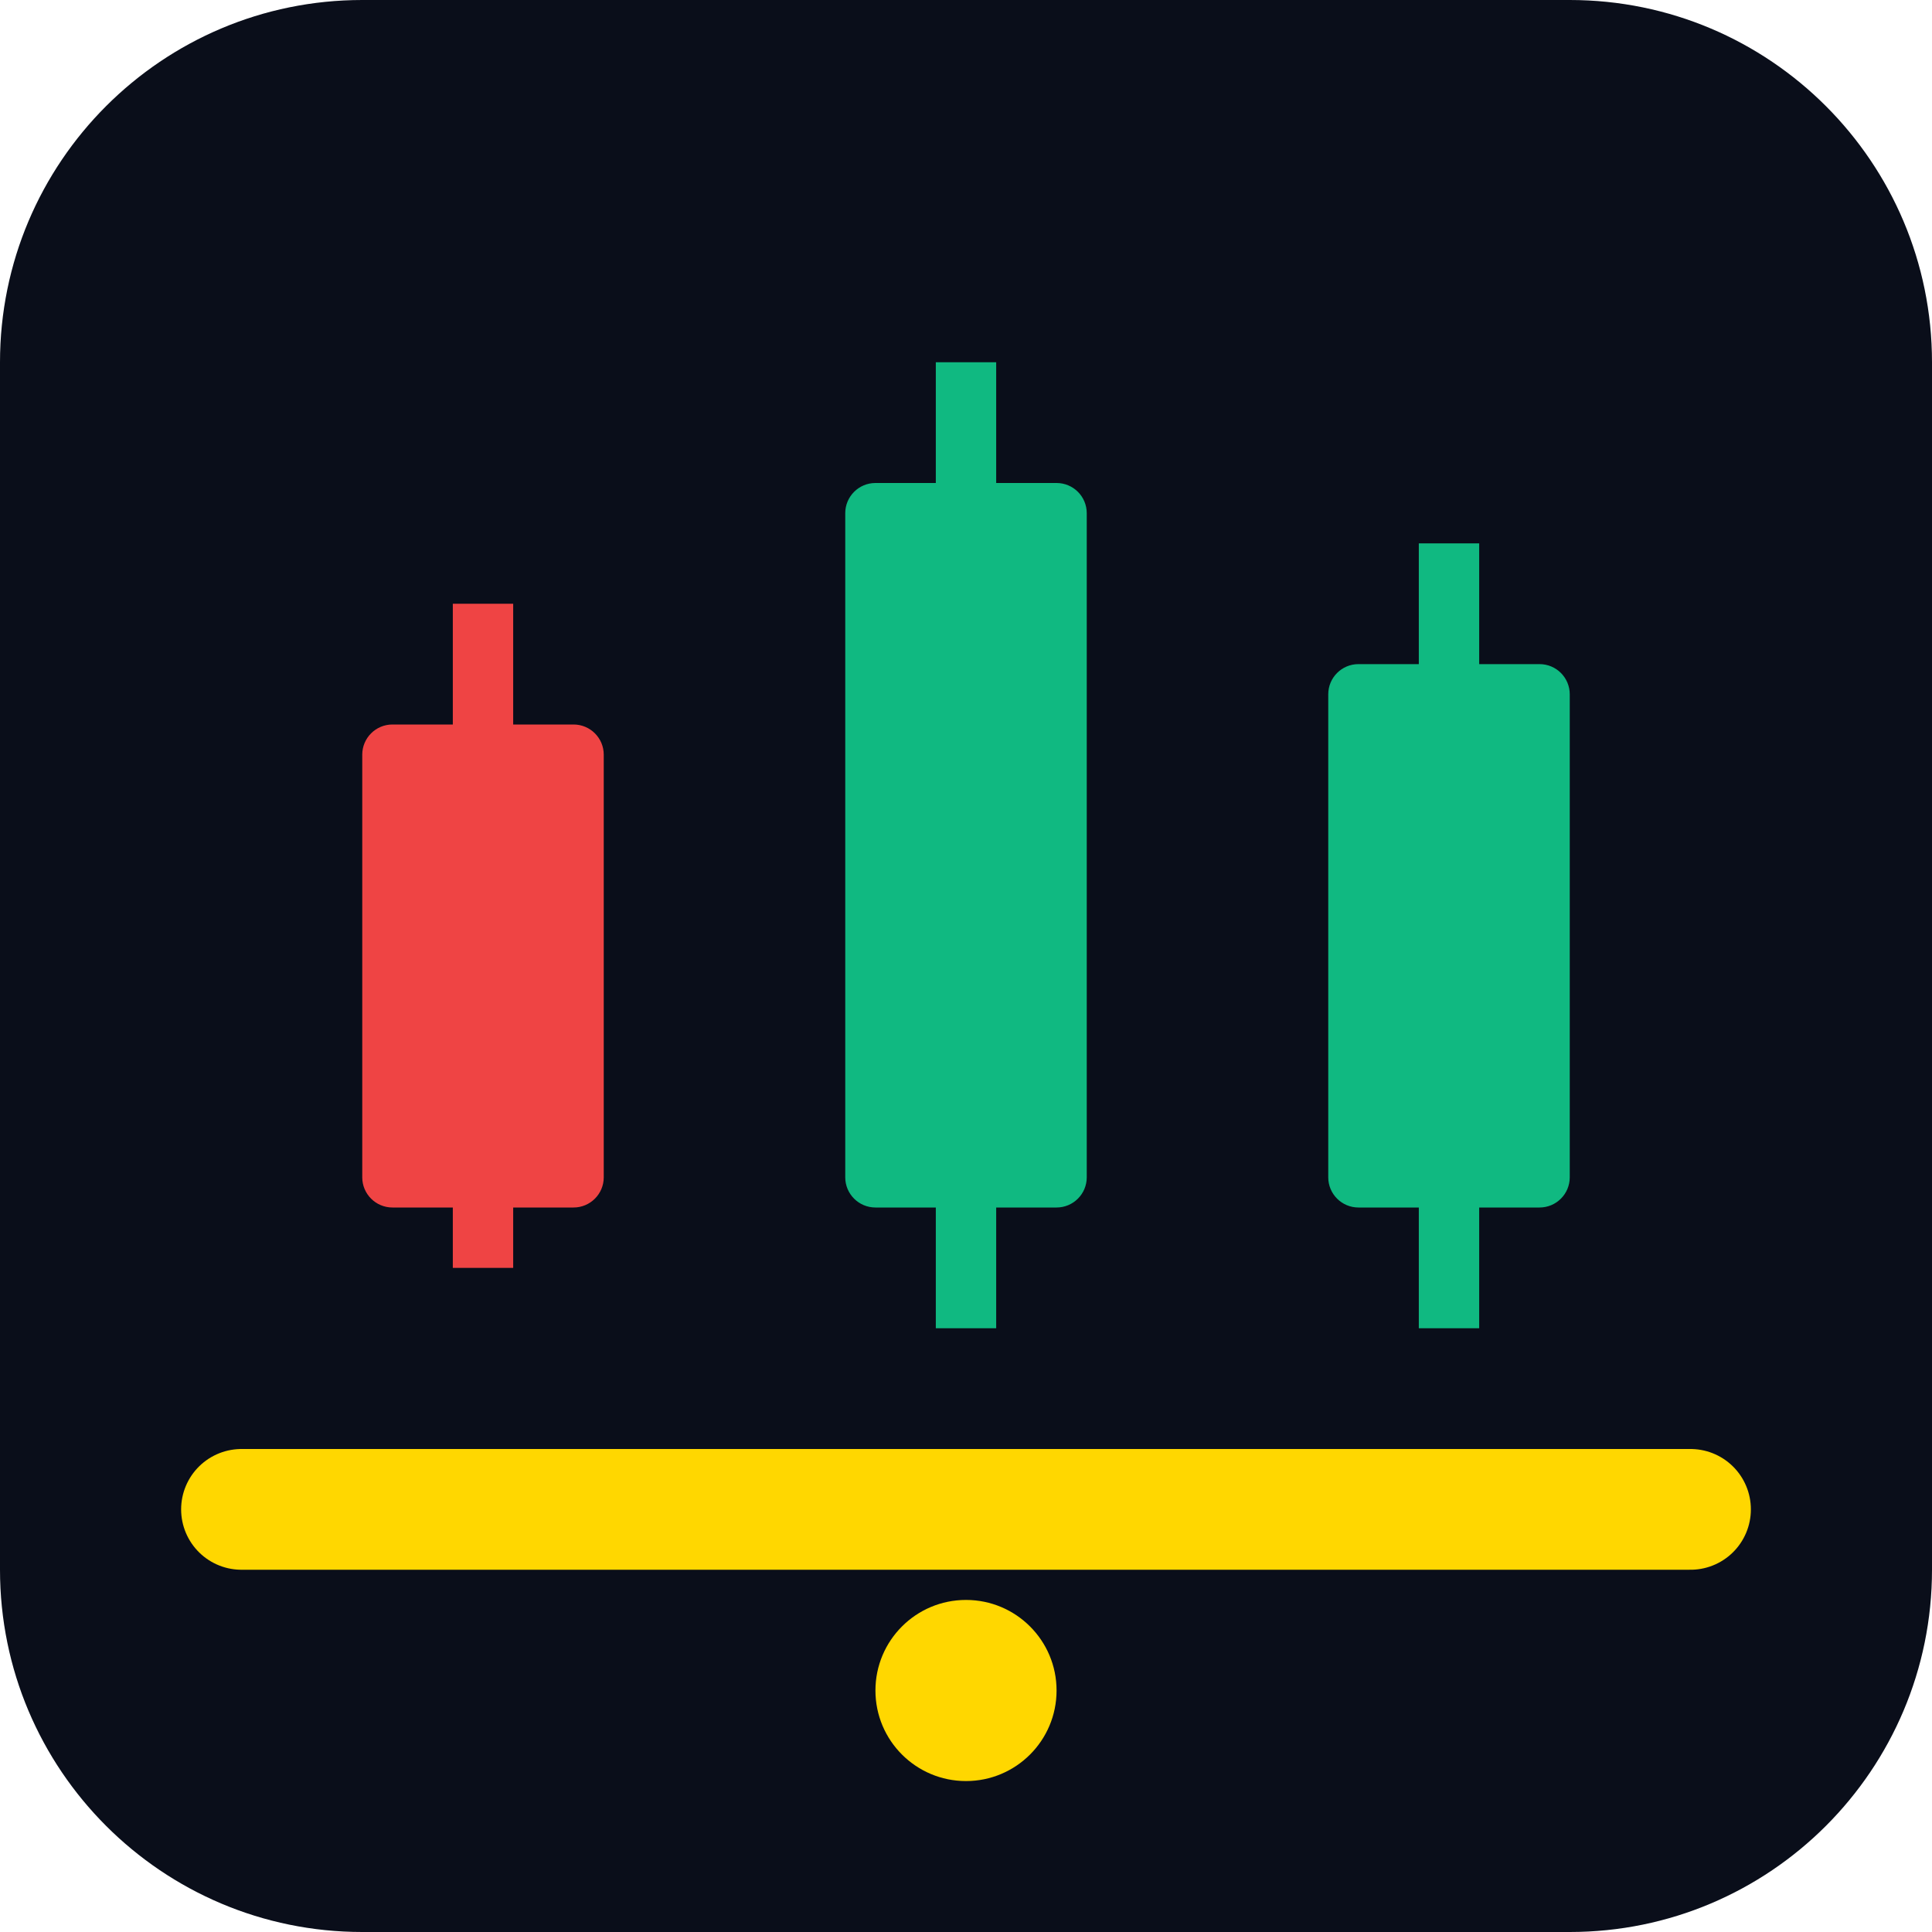
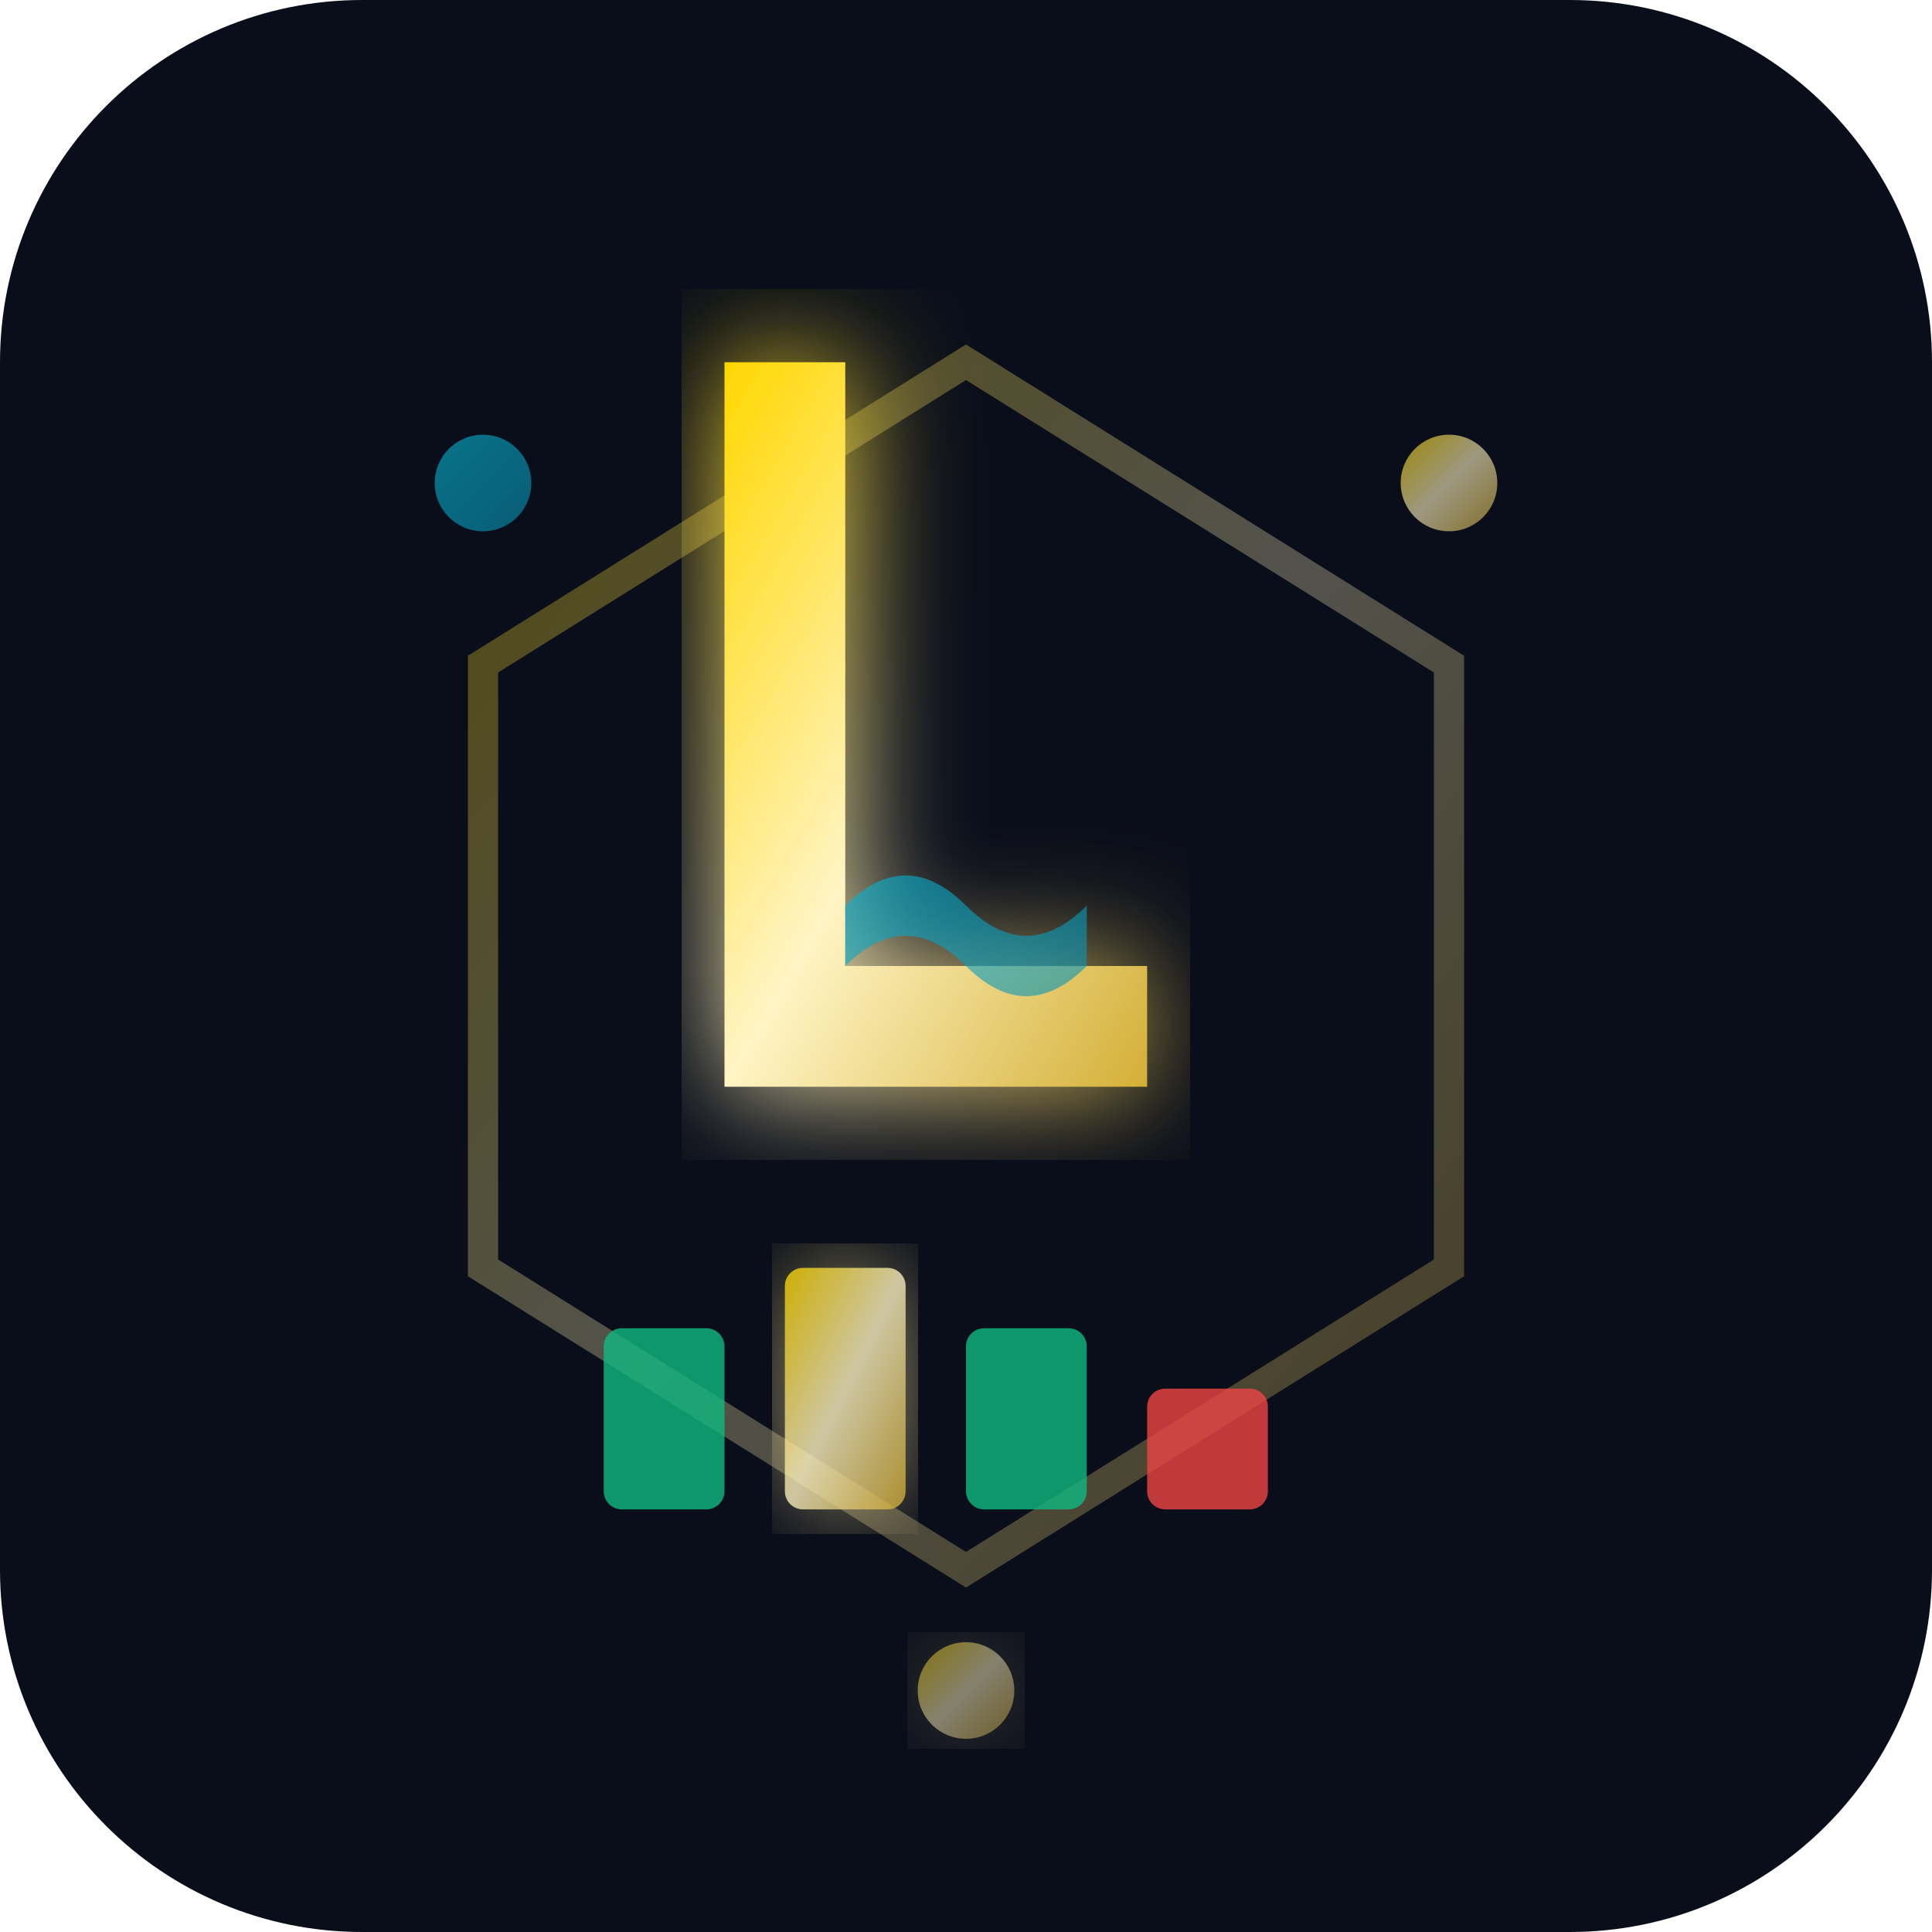
<svg xmlns="http://www.w3.org/2000/svg" width="32" height="32" viewBox="0 0 32 32" fill="none">
+   <defs>
+     <linearGradient id="gold" x1="0%" y1="0%" x2="100%" y2="100%">
+       <stop offset="0%" style="stop-color:#FFD700" />
+       <stop offset="50%" style="stop-color:#FFF4C4" />
+       <stop offset="100%" style="stop-color:#D4AF37" />
+     </linearGradient>
+     <linearGradient id="cyan" x1="0%" y1="0%" x2="100%" y2="100%">
+       <stop offset="0%" style="stop-color:#06b6d4" />
+       <stop offset="100%" style="stop-color:#0891b2" />
+     </linearGradient>
+     <filter id="glow">
+       <feGaussianBlur stdDeviation="1" result="coloredBlur" />
+       <feMerge>
+         <feMergeNode in="coloredBlur" />
+         <feMergeNode in="SourceGraphic" />
+       </feMerge>
+     </filter>
+   </defs>
  <rect width="32" height="32" rx="6" fill="#0a0e1a" />
-   <rect x="6" y="12" width="4" height="8" fill="#ef4444" rx="0.5" />
-   <line x1="8" y1="10" x2="8" y2="21" stroke="#ef4444" stroke-width="1" />
-   <rect x="14" y="8" width="4" height="12" fill="#10b981" rx="0.5" />
-   <line x1="16" y1="6" x2="16" y2="22" stroke="#10b981" stroke-width="1" />
-   <rect x="22" y="11" width="4" height="9" fill="#10b981" rx="0.5" />
-   <line x1="24" y1="9" x2="24" y2="22" stroke="#10b981" stroke-width="1" />
-   <line x1="4" y1="25" x2="28" y2="25" stroke="#ffd700" stroke-width="2" stroke-linecap="round" />
-   <circle cx="16" cy="28" r="1.5" fill="#ffd700" />
+   <path d="M 16,6 L 24,11 L 24,21 L 16,26 L 8,21 L 8,11 Z" stroke="url(#gold)" stroke-width="0.5" fill="none" opacity="0.3" />
+   <g transform="translate(16, 12)">
+     <path d="M -4,-6 L -4,6 L 3,6 L 3,4 L -2,4 L -2,-6 Z" fill="url(#gold)" filter="url(#glow)" />
+     <path d="M -2,3 Q -1,2 0,3 Q 1,4 2,3 L 2,4 Q 1,5 0,4 Q -1,3 -2,4 Z" fill="url(#cyan)" opacity="0.6" />
+   </g>
+   <g transform="translate(16, 24)" opacity="0.8">
+     <rect x="-6" y="-2" width="2" height="3" fill="#10b981" rx="0.3" />
+     <rect x="-3" y="-3" width="2" height="4" fill="url(#gold)" rx="0.3" filter="url(#glow)" />
+     <rect x="0" y="-2" width="2" height="3" fill="#10b981" rx="0.3" />
+     <rect x="3" y="-1" width="2" height="2" fill="#ef4444" rx="0.3" />
+   </g>
+   <circle cx="8" cy="8" r="0.8" fill="url(#cyan)" opacity="0.6" />
+   <circle cx="24" cy="8" r="0.8" fill="url(#gold)" opacity="0.6" />
+   <circle cx="16" cy="28" r="0.8" fill="url(#gold)" opacity="0.5" filter="url(#glow)" />
</svg>
